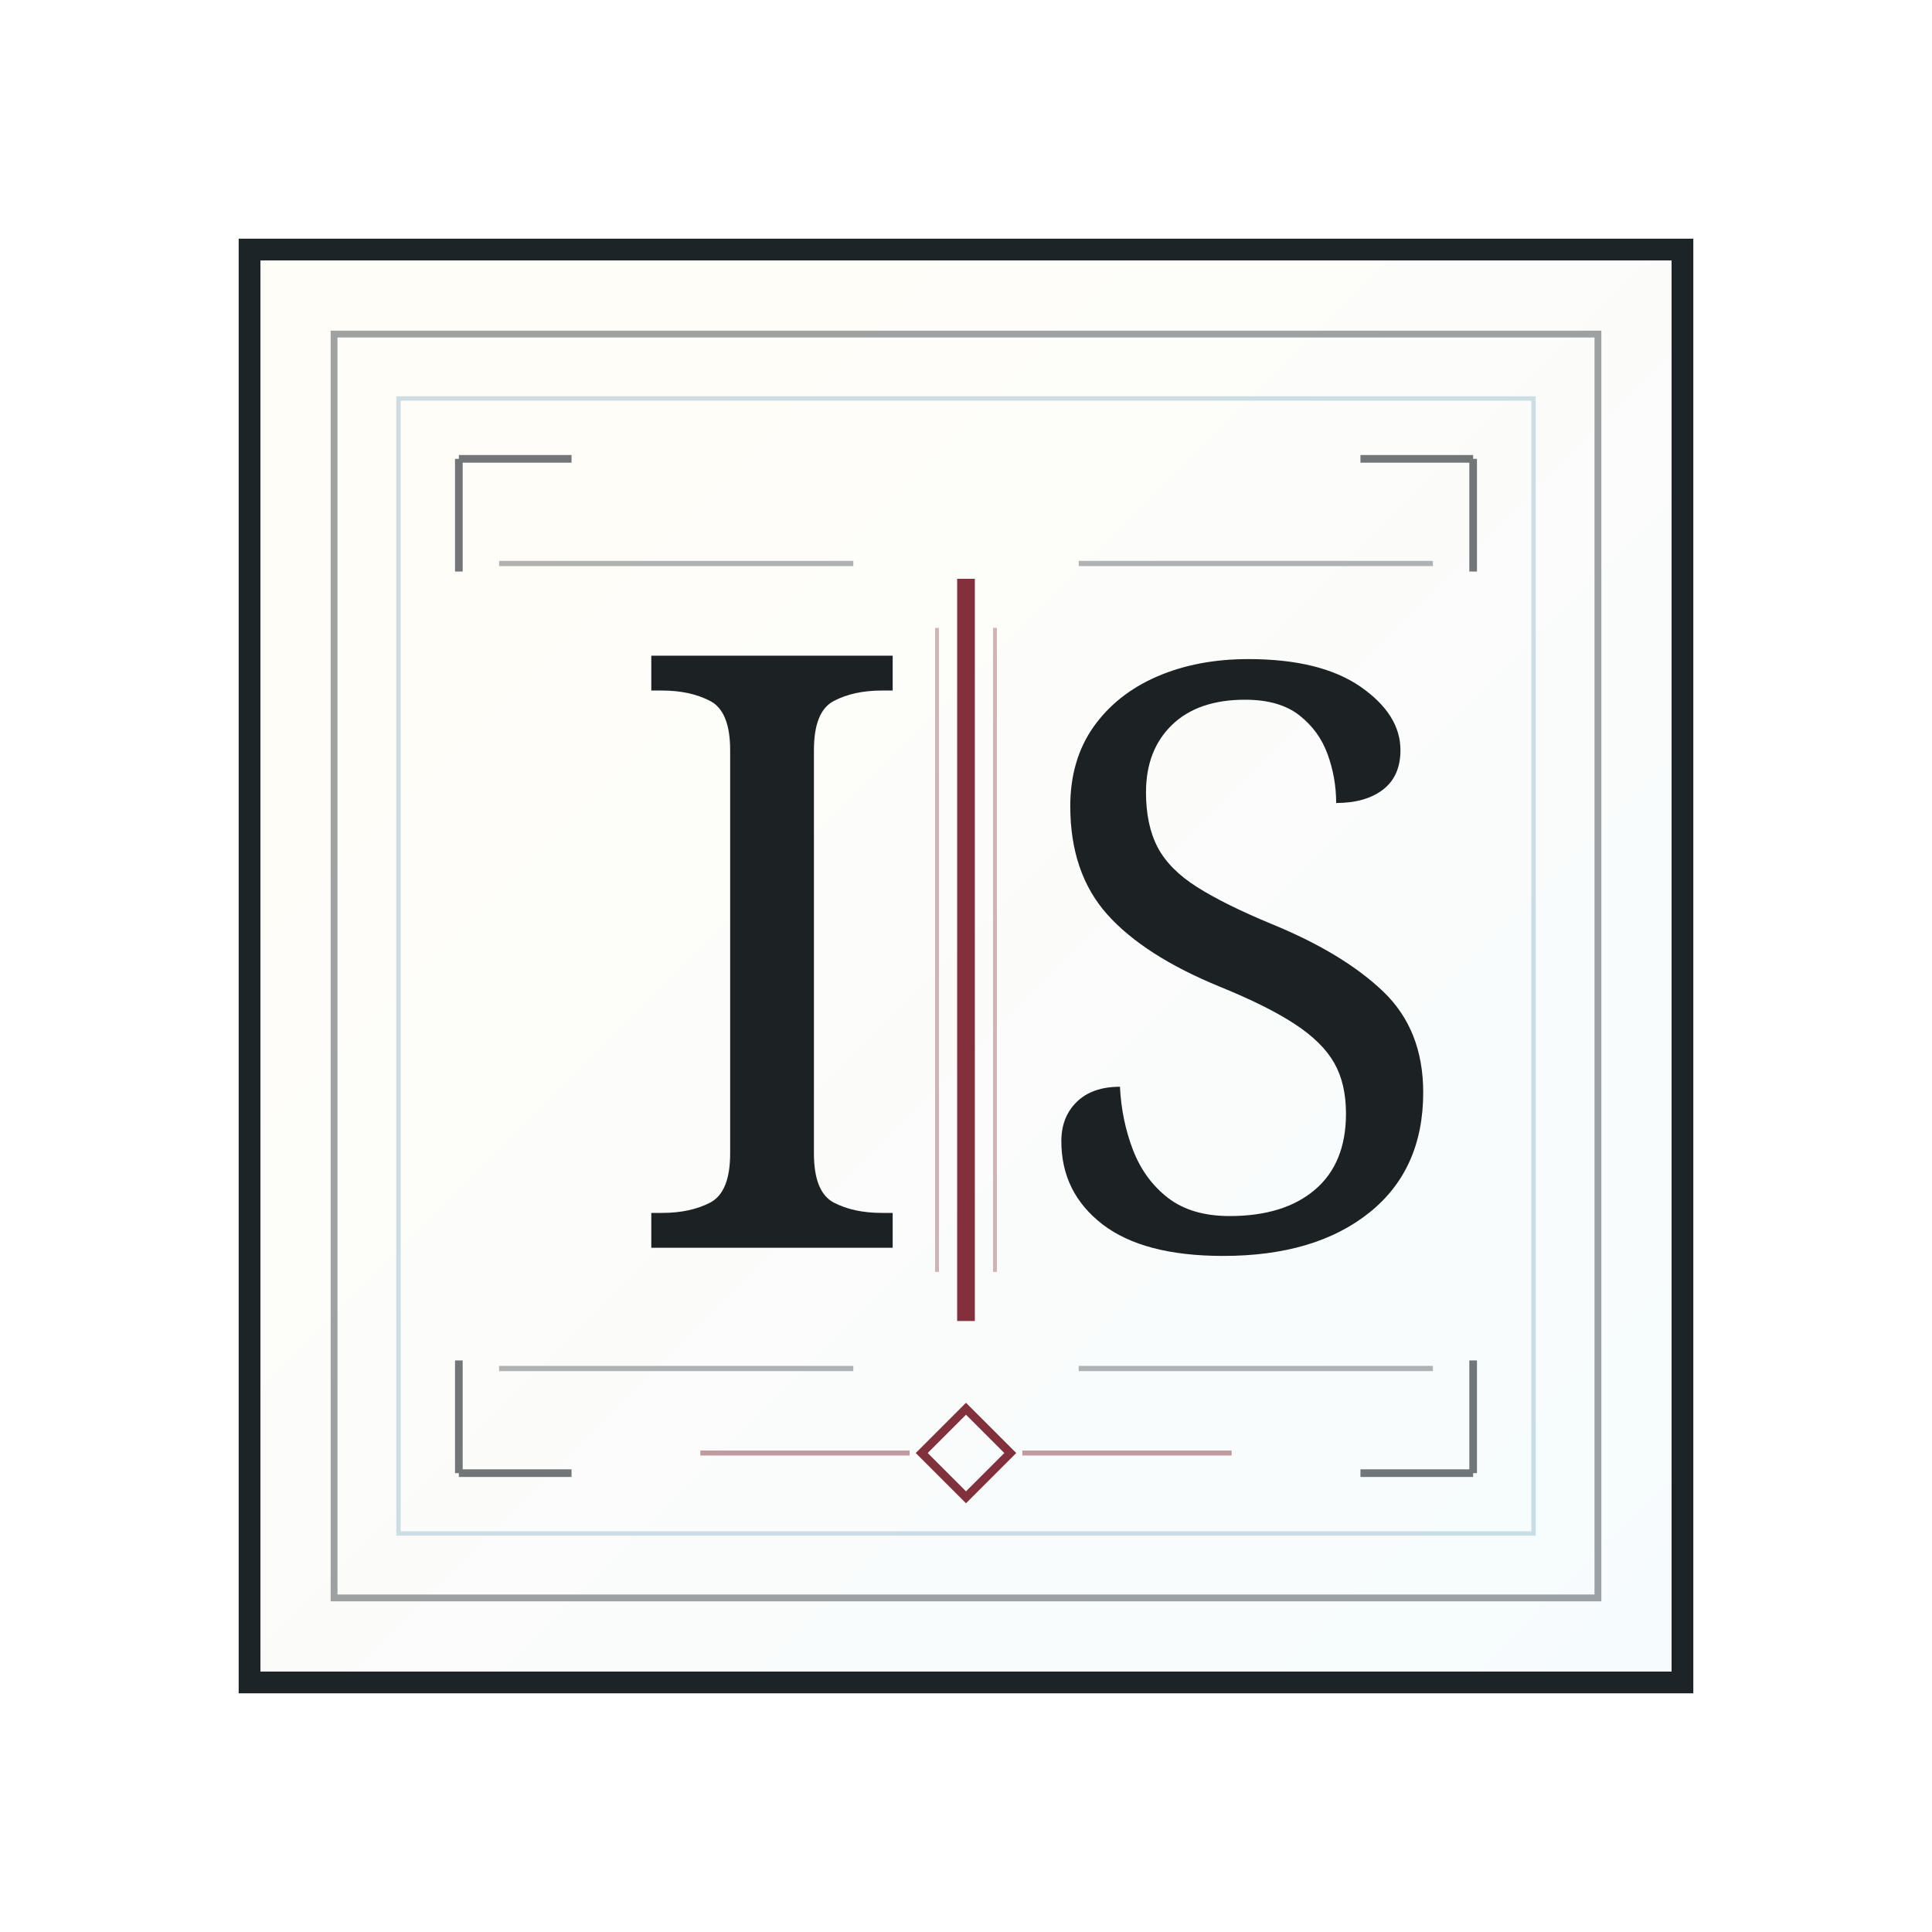
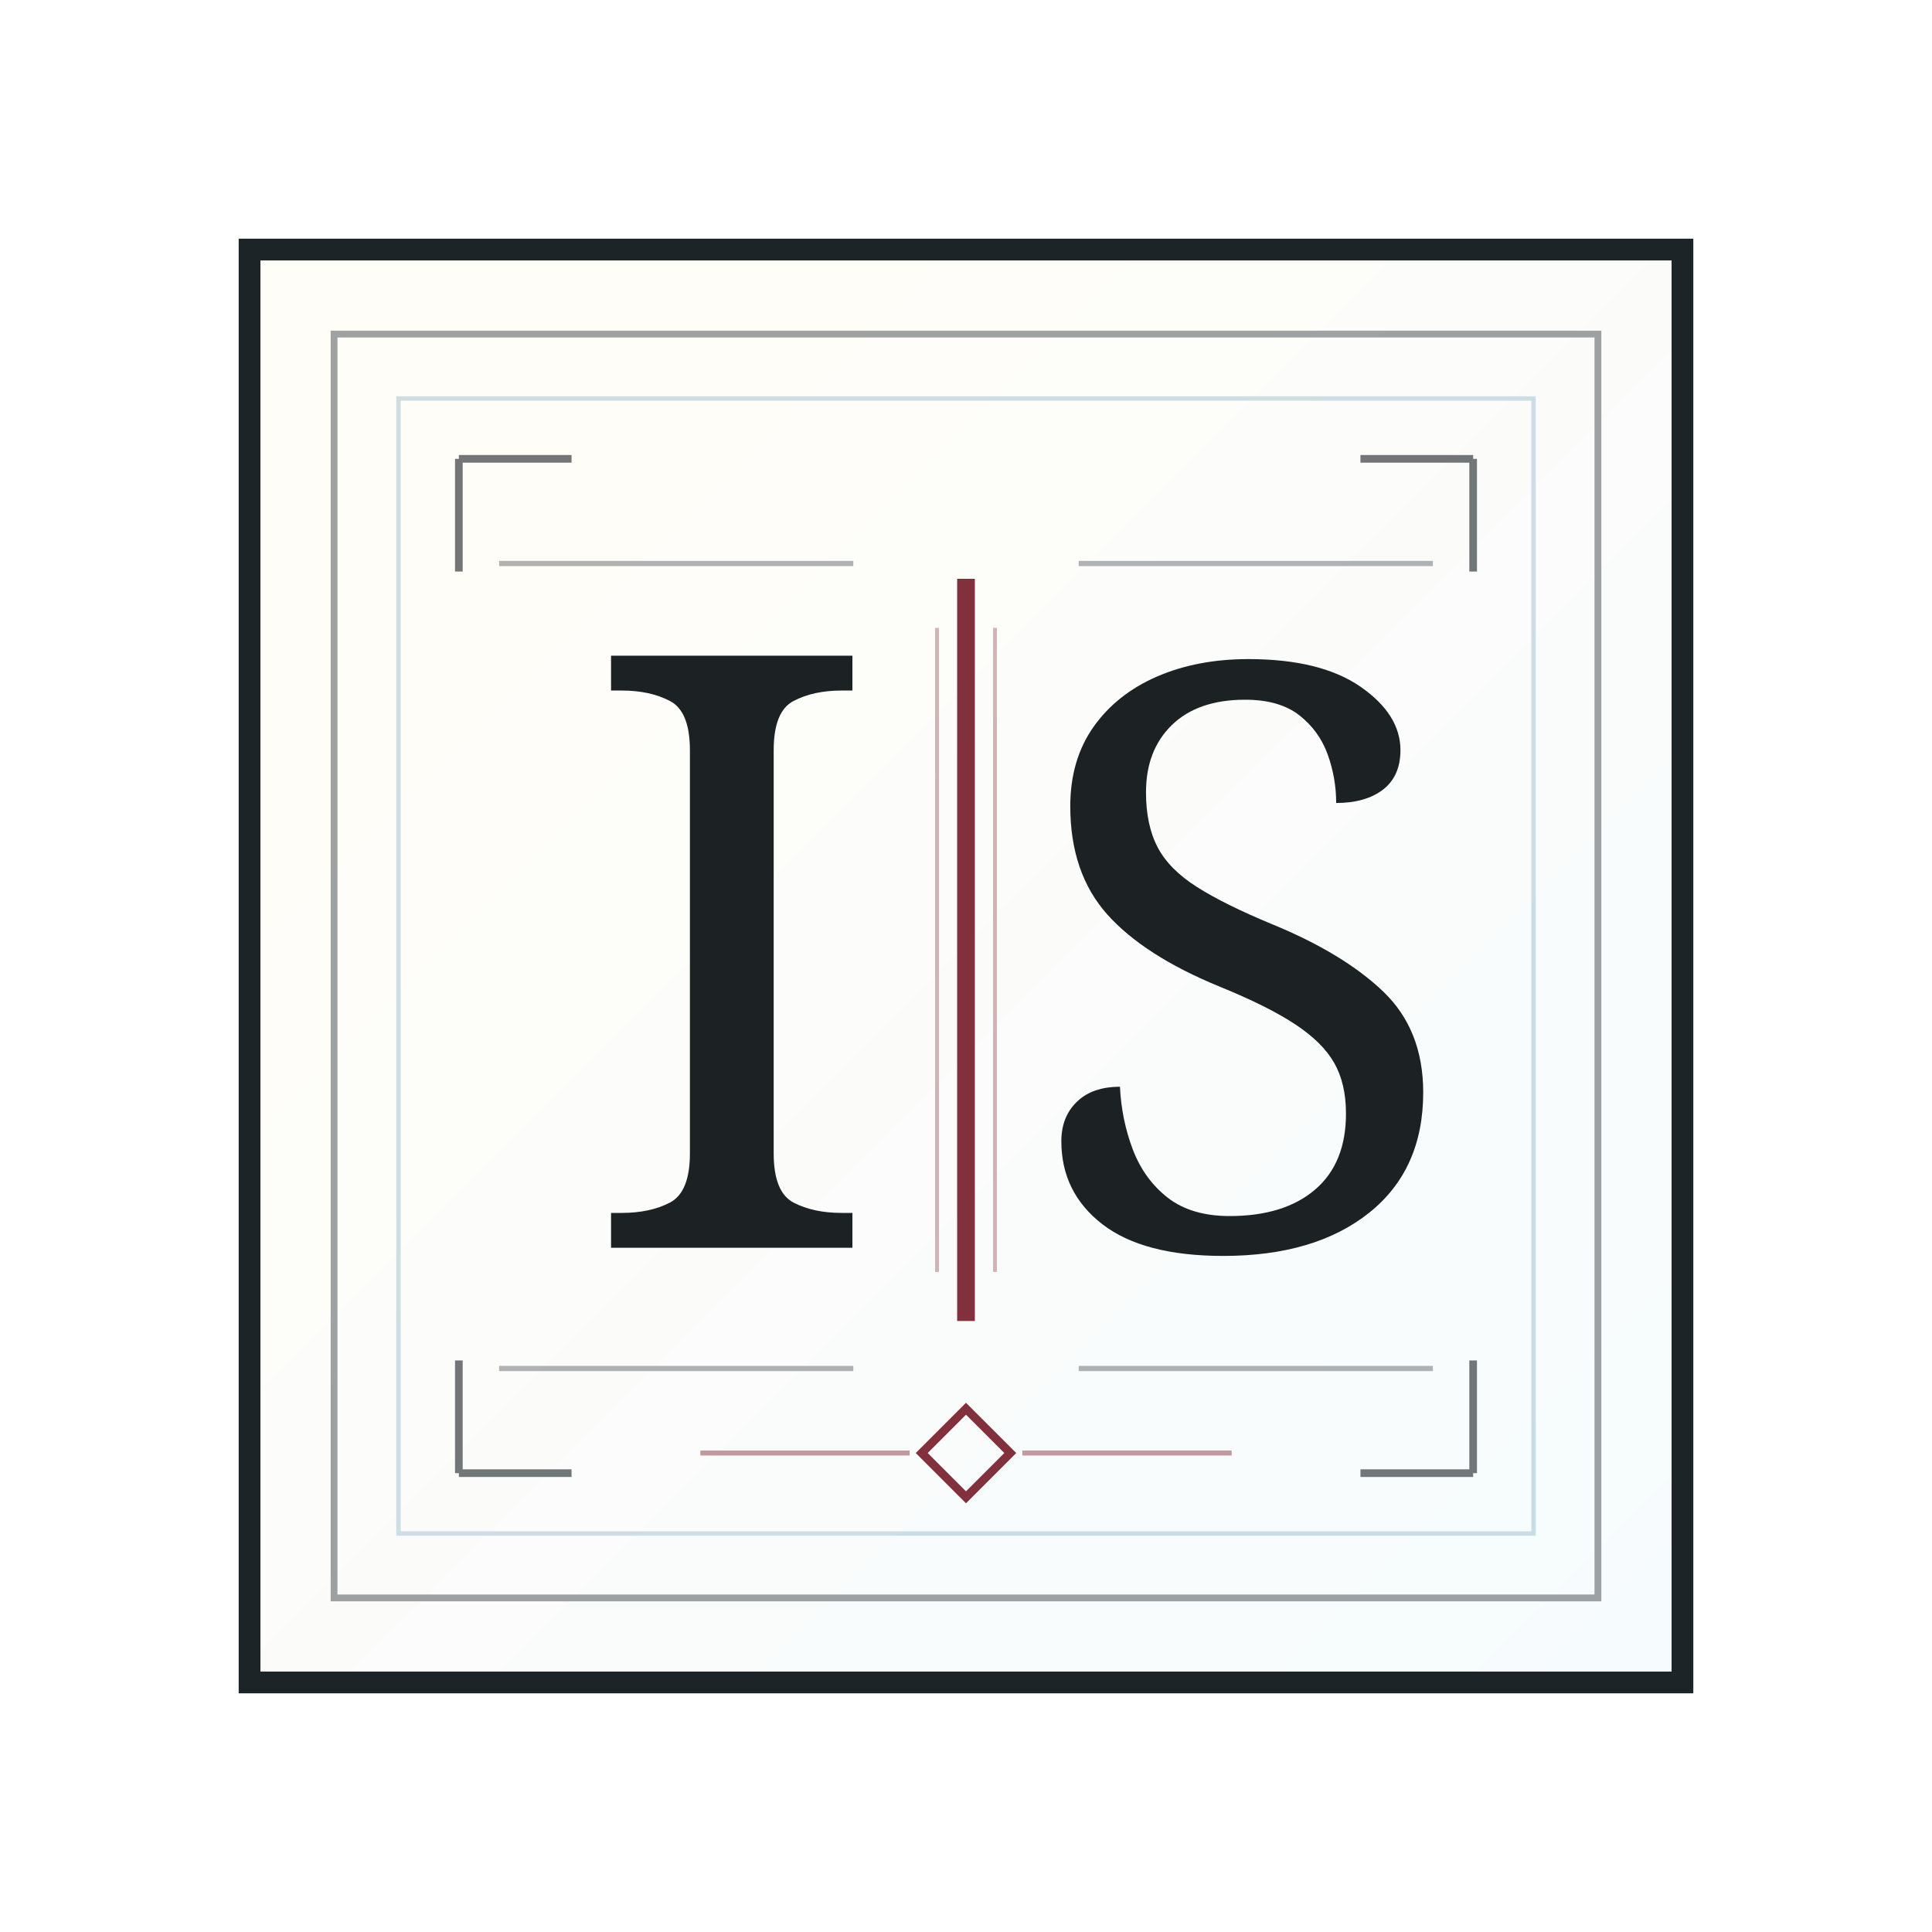
<svg xmlns="http://www.w3.org/2000/svg" width="240" height="240" viewBox="0 0 240 240" role="img" aria-label="IS monogram">
  <defs>
    <style>
      .serif { font-family: 'EB Garamond', 'Cormorant Garamond', Georgia, serif; font-weight: 400; letter-spacing: -0.055em; }
    </style>
    <linearGradient id="paper" x1="31" x2="209" y1="31" y2="209" gradientUnits="userSpaceOnUse">
      <stop offset="0" stop-color="#fffdf8" />
      <stop offset="1" stop-color="#f4fbff" />
    </linearGradient>
  </defs>
  <rect width="240" height="240" fill="transparent" />
  <g transform="translate(31 31)">
    <rect x="0" y="0" width="178" height="178" fill="url(#paper)" stroke="#1d2428" stroke-width="2.7" />
    <rect x="10.5" y="10.5" width="157" height="157" fill="none" stroke="#1d2428" stroke-width=".85" opacity=".42" />
    <rect x="18.5" y="18.5" width="141" height="141" fill="none" stroke="#266f98" stroke-width=".55" opacity=".22" />
    <path d="M31 39H75M103 39H147M31 139H75M103 139H147" fill="none" stroke="#1d2428" stroke-width=".65" opacity=".34" />
    <path d="M26 26h14M26 26v14M152 26h-14M152 26v14M26 152h14M26 152v-14M152 152h-14M152 152v-14" fill="none" stroke="#1d2428" stroke-width=".95" opacity=".62" />
    <line x1="89" y1="42" x2="89" y2="132" stroke="#82313C" stroke-width="2.2" stroke-linecap="square" />
    <line x1="85.4" y1="47" x2="85.4" y2="127" stroke="#82313C" stroke-width=".48" opacity=".36" />
    <line x1="92.6" y1="47" x2="92.6" y2="127" stroke="#82313C" stroke-width=".48" opacity=".36" />
    <path d="M89 144 l5.5 5.5 l-5.5 5.5 l-5.5 -5.5 z" fill="none" stroke="#82313C" stroke-width="1.05" />
    <path d="M82 149.5H56M96 149.5h26" fill="none" stroke="#82313C" stroke-width=".62" opacity=".48" />
-     <text class="serif" x="46" y="124" font-size="103" fill="#1c2224">I</text>
+     <text class="serif" x="41" y="124" font-size="103" fill="#1c2224">I</text>
    <text class="serif" x="96" y="124" font-size="101" fill="#1c2224">S</text>
  </g>
</svg>
